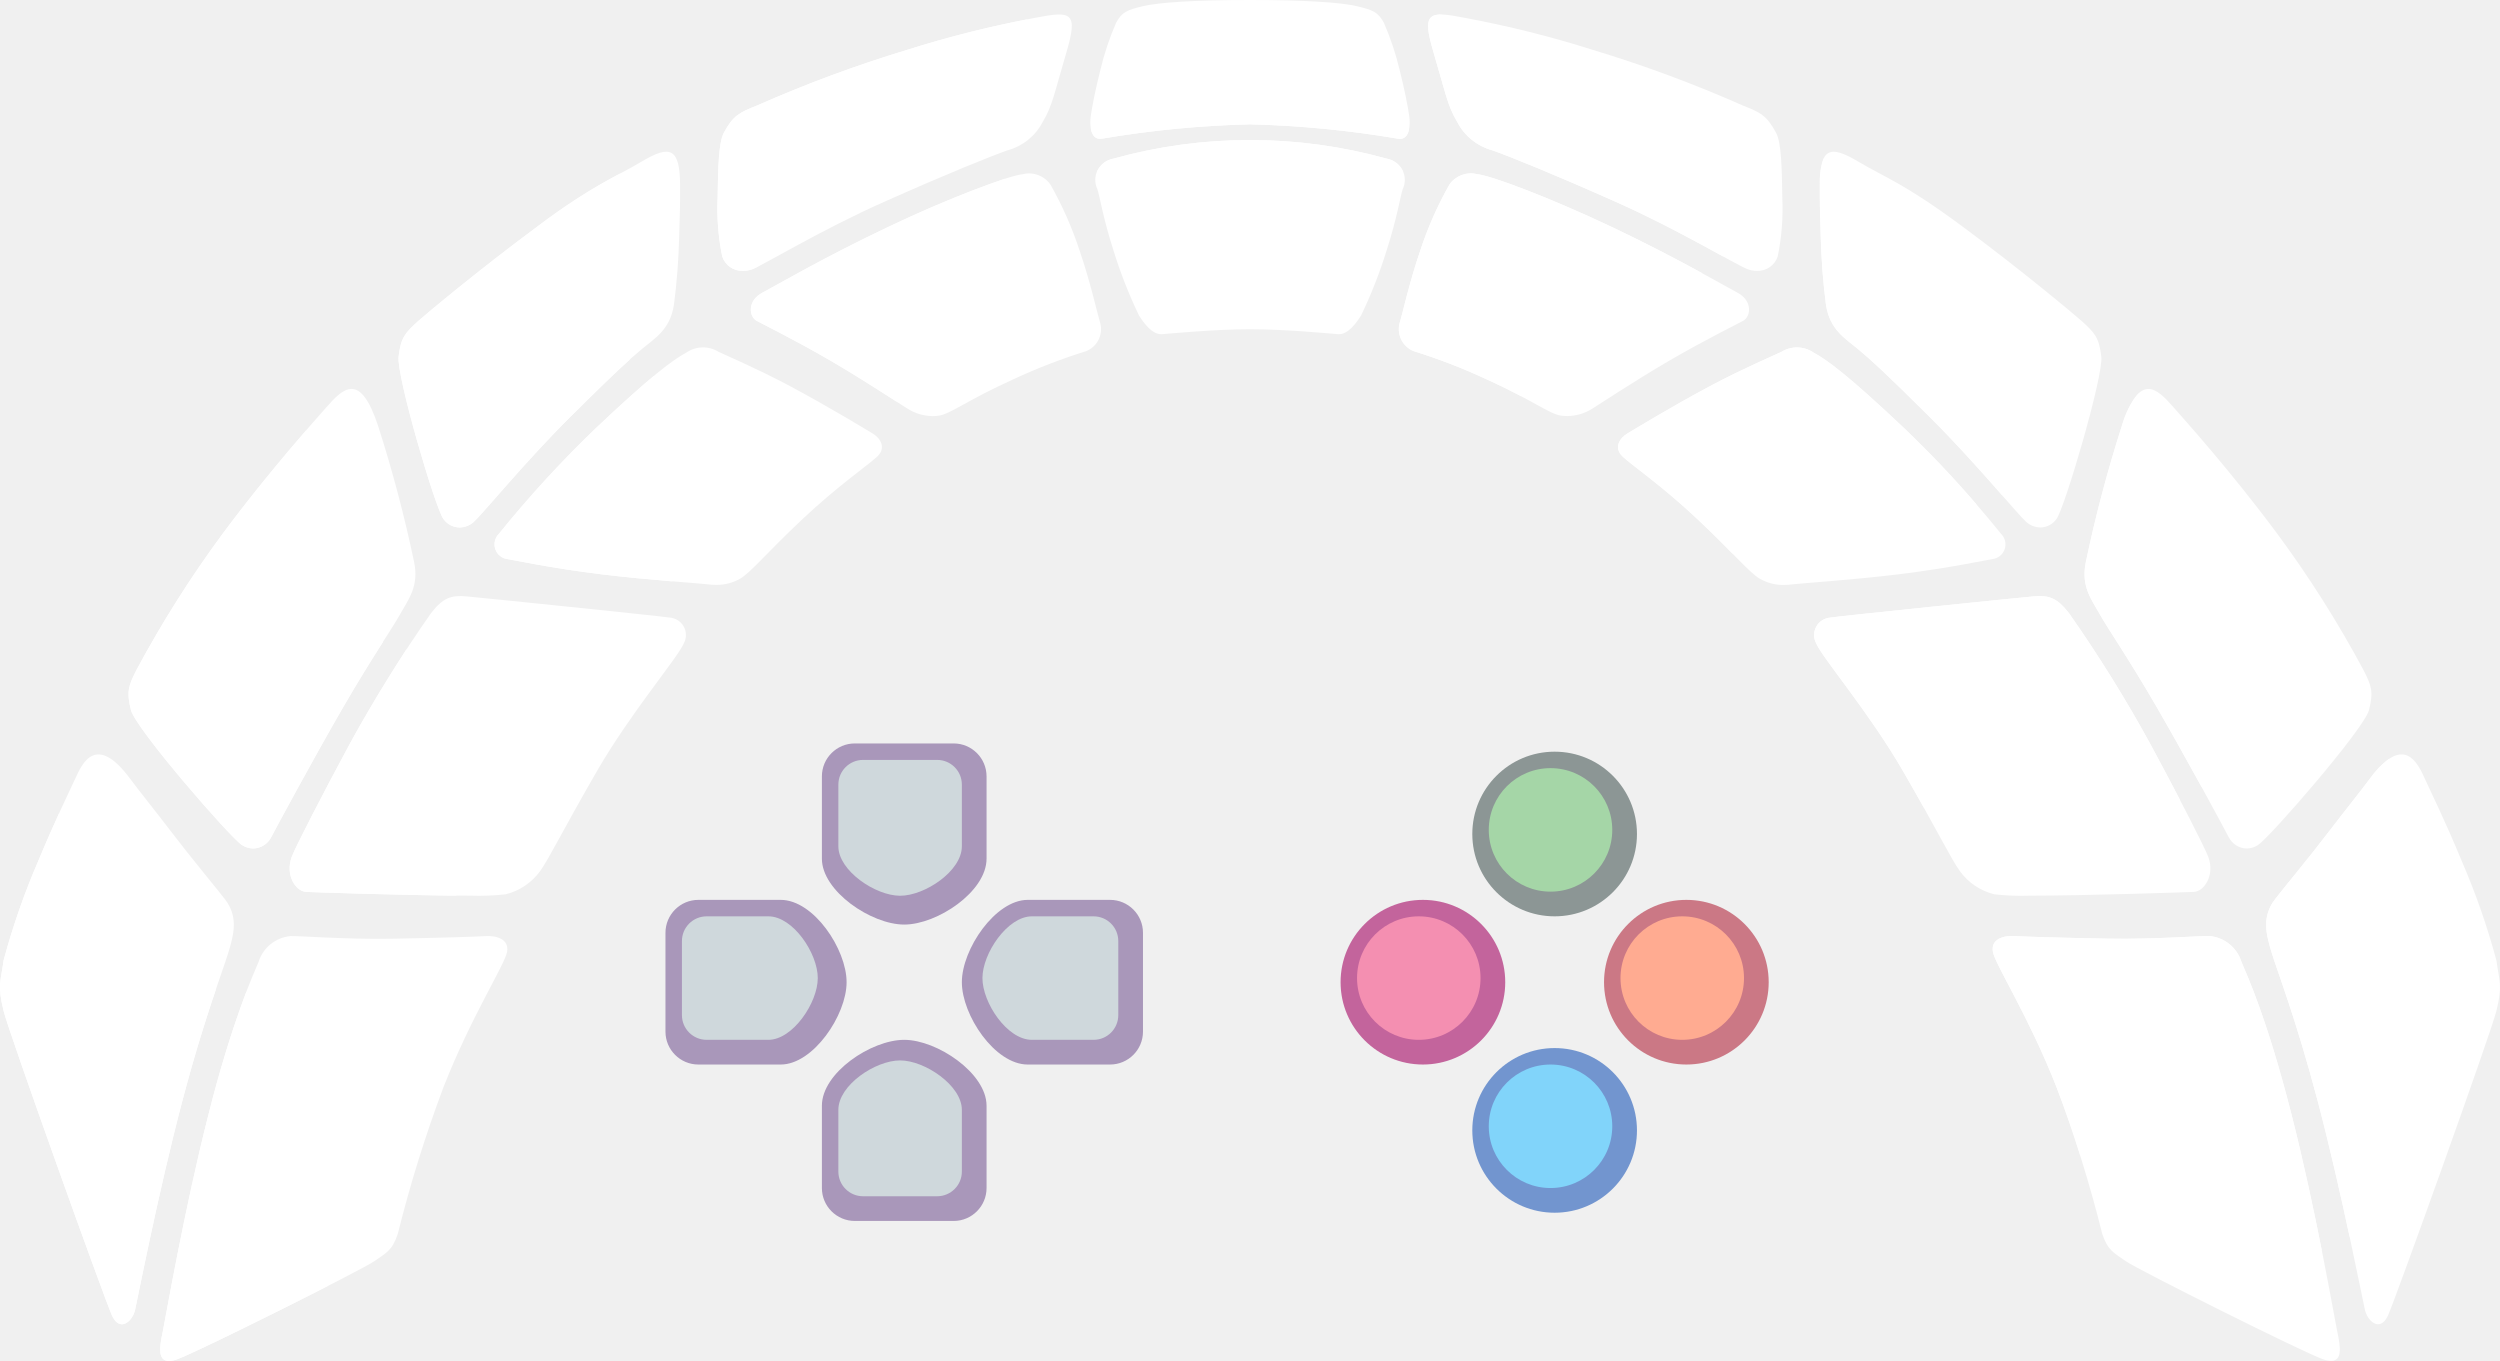
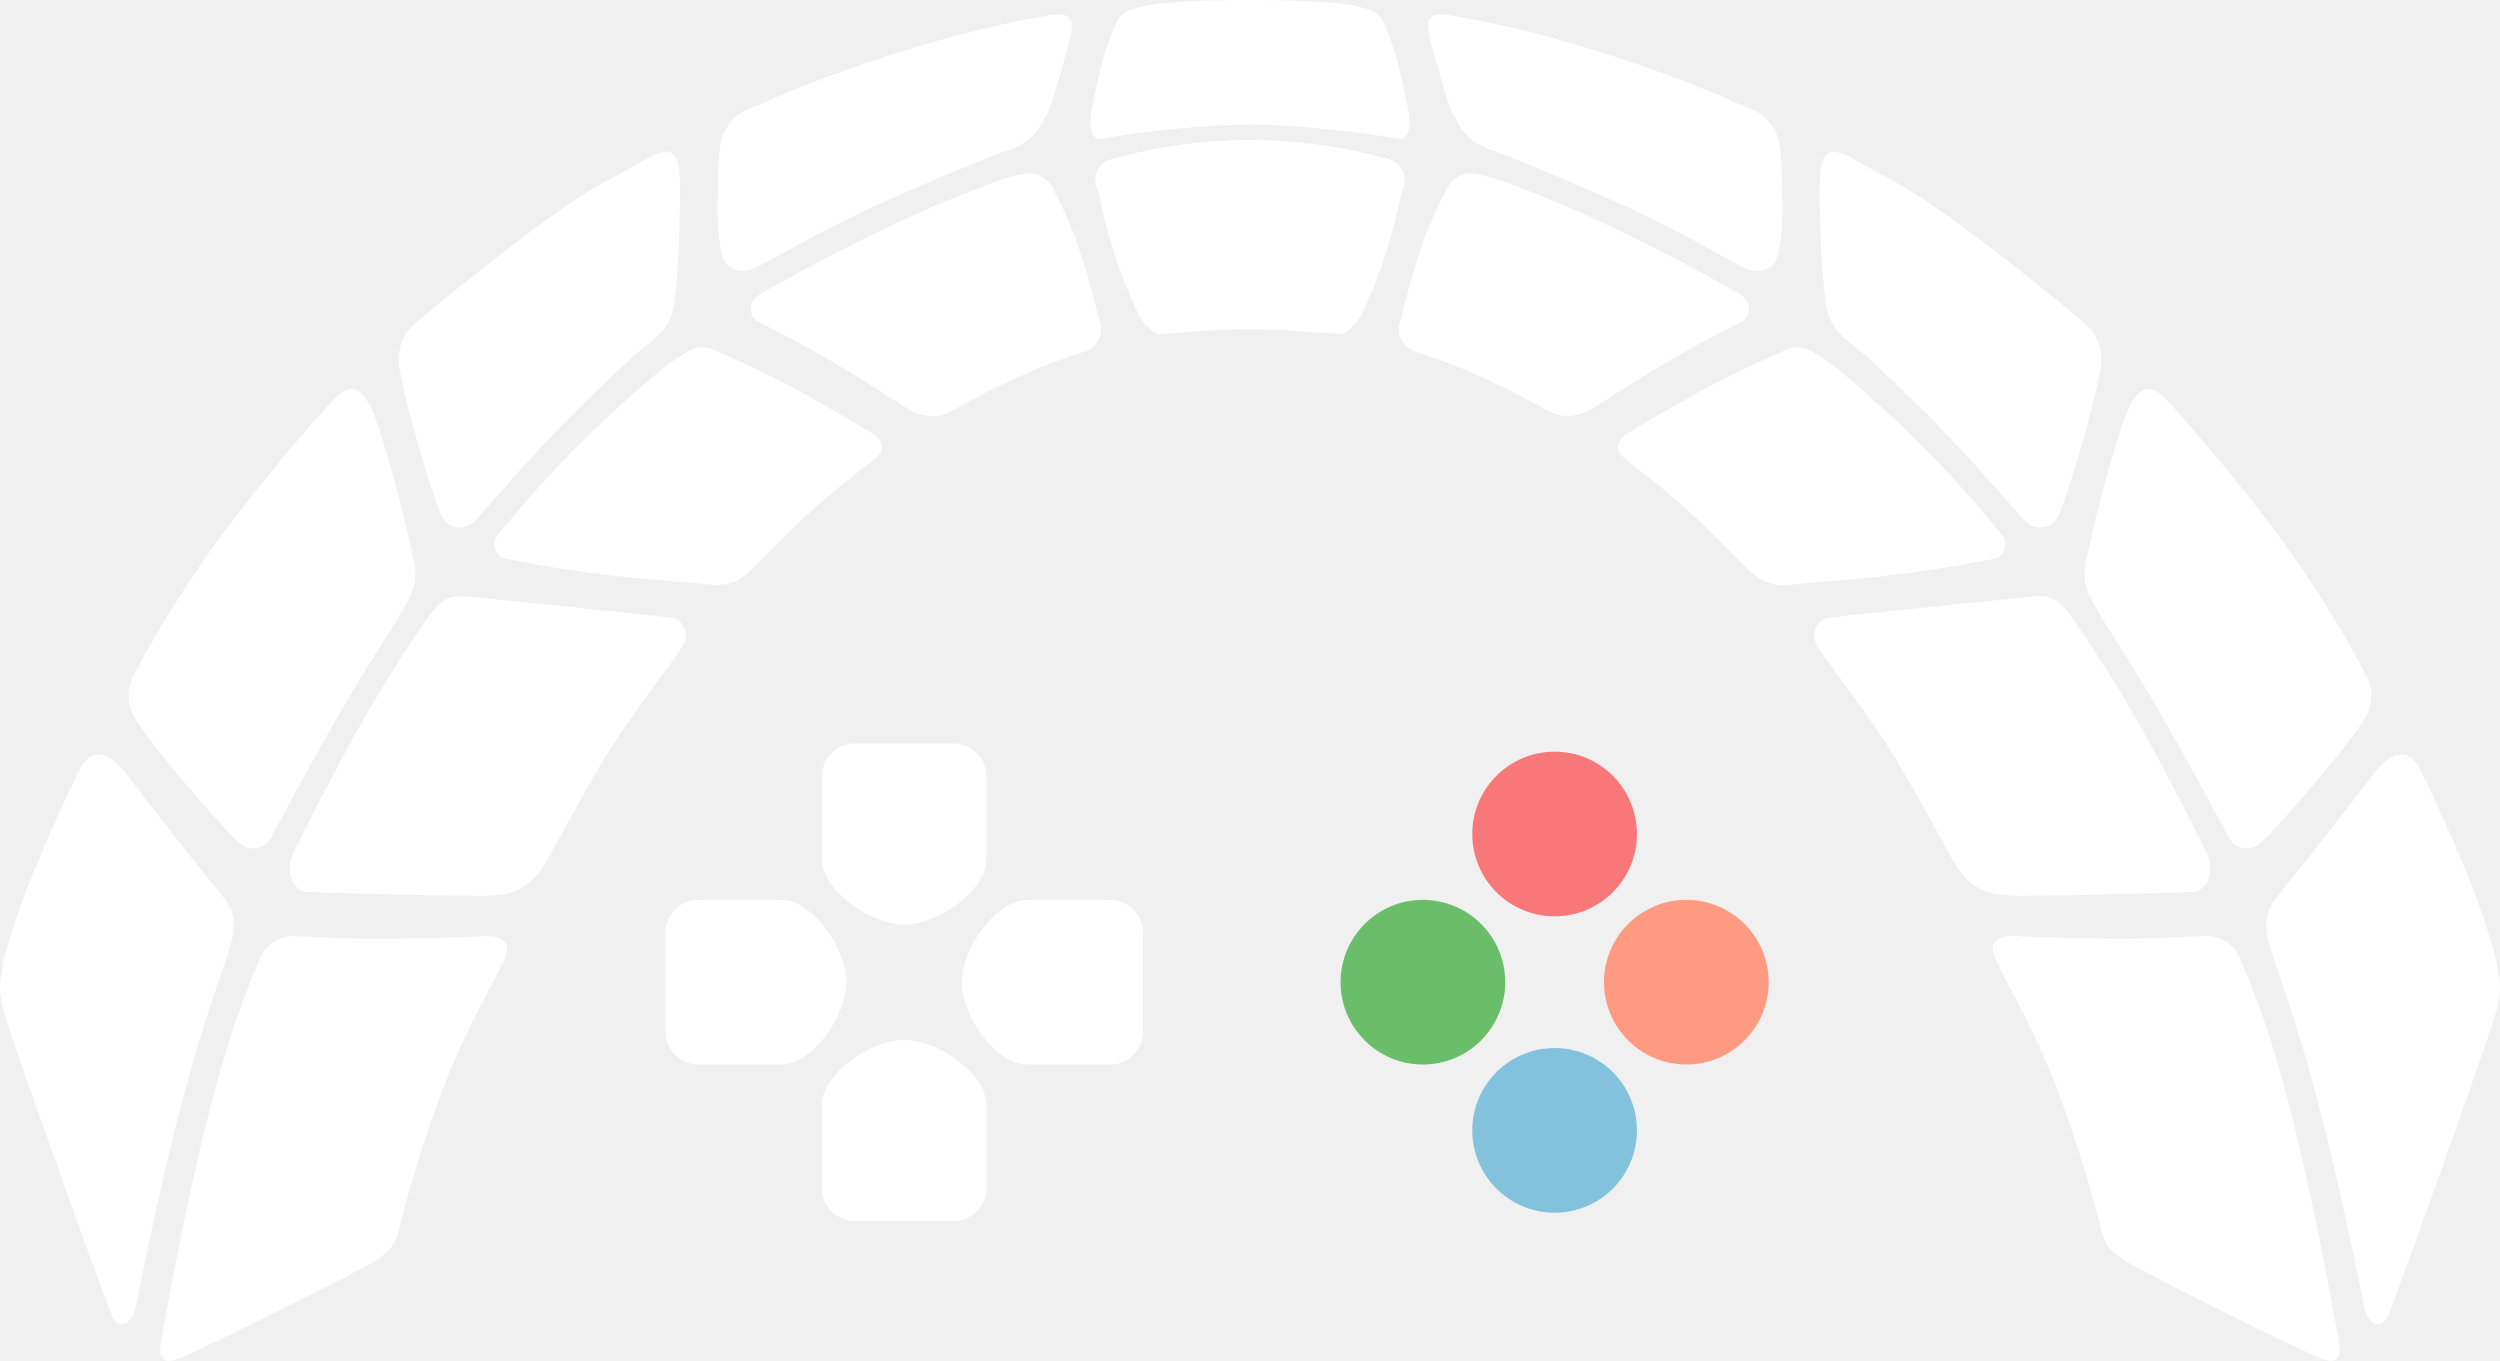
- <svg xmlns="http://www.w3.org/2000/svg" width="303.655" height="165.3" viewBox="0 0 303.655 165.3">
-   <g id="dark-3d" transform="translate(8937.329 555.3)">
-     <path id="Path_209" data-name="Path 209" d="M5,0H15c4.006,0,8,6,8,10s-4.058,10-8,10H5a4,4,0,0,1-4-4V4A4,4,0,0,1,5,0Z" transform="translate(-8857.5 -446)" fill="#a997ba" />
-     <path id="Path_210" data-name="Path 210" d="M4,0h7.5c3,0,6,4.5,6,7.5s-3.044,7.5-6,7.5H4a3,3,0,0,1-3-3V3A3,3,0,0,1,4,0Z" transform="translate(-8855.5 -444)" fill="#cfd8dc" />
-     <path id="Path_209-2" data-name="Path 209" d="M5,0H15c4.006,0,8,6,8,10s-4.058,10-8,10H5a4,4,0,0,1-4-4V4A4,4,0,0,1,5,0Z" transform="translate(-8817.5 -466) rotate(90)" fill="#a997ba" />
-     <path id="Path_210-2" data-name="Path 210" d="M4,0h7.5c3,0,6,4.5,6,7.5s-3.044,7.5-6,7.5H4a3,3,0,0,1-3-3V3A3,3,0,0,1,4,0Z" transform="translate(-8820.5 -464) rotate(90)" fill="#cfd8dc" />
-     <path id="Path_209-3" data-name="Path 209" d="M5,0H15c4.006,0,8,6,8,10s-4.058,10-8,10H5a4,4,0,0,1-4-4V4A4,4,0,0,1,5,0Z" transform="translate(-8797.5 -426) rotate(180)" fill="#a997ba" />
-     <path id="Path_210-3" data-name="Path 210" d="M4,0h7.5c3,0,6,4.5,6,7.5s-3.044,7.5-6,7.5H4a3,3,0,0,1-3-3V3A3,3,0,0,1,4,0Z" transform="translate(-8800.5 -429) rotate(180)" fill="#cfd8dc" />
-     <path id="Path_209-4" data-name="Path 209" d="M5,0H15c4.006,0,8,6,8,10s-4.058,10-8,10H5a4,4,0,0,1-4-4V4A4,4,0,0,1,5,0Z" transform="translate(-8837.5 -406) rotate(-90)" fill="#a997ba" />
-     <path id="Path_210-4" data-name="Path 210" d="M4,0h7.5c3,0,6,4.5,6,7.5s-3.044,7.5-6,7.5H4a3,3,0,0,1-3-3V3A3,3,0,0,1,4,0Z" transform="translate(-8835.5 -409) rotate(-90)" fill="#cfd8dc" />
-     <path id="Path_258" data-name="Path 258" d="M10,0A10,10,0,1,1,0,10,10,10,0,0,1,10,0Z" transform="translate(-8742.5 -446)" fill="#cb7885" />
-     <path id="Path_256" data-name="Path 256" d="M10,0A10,10,0,1,1,0,10,10,10,0,0,1,10,0Z" transform="translate(-8758.5 -428)" fill="#7295cf" />
-     <path id="Path_262" data-name="Path 262" d="M10,0A10,10,0,1,1,0,10,10,10,0,0,1,10,0Z" transform="translate(-8758.5 -464)" fill="#8c9695" />
-     <path id="Path_259" data-name="Path 259" d="M10,0A10,10,0,1,1,0,10,10,10,0,0,1,10,0Z" transform="translate(-8774.5 -446)" fill="#c3649c" />
-     <path id="Path_263" data-name="Path 263" d="M7.5,0A7.5,7.5,0,1,1,0,7.5,7.5,7.5,0,0,1,7.5,0Z" transform="translate(-8756.5 -462)" fill="#a5d6a7" />
-     <path id="Path_260" data-name="Path 260" d="M7.5,0A7.5,7.5,0,1,1,0,7.5,7.5,7.5,0,0,1,7.5,0Z" transform="translate(-8740.5 -444)" fill="#ffab91" />
-     <path id="Path_257" data-name="Path 257" d="M7.5,0A7.5,7.5,0,1,1,0,7.5,7.5,7.5,0,0,1,7.5,0Z" transform="translate(-8756.5 -426)" fill="#81d4fa" />
-     <path id="Path_261" data-name="Path 261" d="M7.5,0A7.5,7.5,0,1,1,0,7.5,7.5,7.5,0,0,1,7.5,0Z" transform="translate(-8772.5 -444)" fill="#f48fb1" />
-     <path id="Path_265" data-name="Path 265" d="M299.294,165.088c-2.395-.845-22.471-10.874-23.916-11.9s-2.183-1.267-2.871-3.345a161.017,161.017,0,0,0-5.554-17.824c-3.38-8.607-7.417-14.814-7.712-16.393s1.313-2.012,2.614-1.933,5.427.209,11.412.32c2.831.052,5.822-.051,8.157-.155,2.118-.094,3.7-.189,4.13-.166a4.5,4.5,0,0,1,3.869,3.134c.755,1.809,3.091,6.82,6.092,18.575s5.29,25.193,5.556,26.4c.422,1.923.569,3.49-.755,3.491A3.155,3.155,0,0,1,299.294,165.088ZM36.929,161.809c.266-1.21,2.557-14.649,5.557-26.4s5.336-16.766,6.091-18.575a4.5,4.5,0,0,1,3.869-3.134c.432-.023,2.012.071,4.129.166,2.335.1,5.326.207,8.158.155,5.984-.112,10.112-.241,11.412-.32s2.908.354,2.613,1.933-4.331,7.786-7.712,16.393a161.225,161.225,0,0,0-5.554,17.824c-.687,2.078-1.426,2.324-2.87,3.345s-21.521,11.051-23.916,11.9a3.155,3.155,0,0,1-1.021.212C36.361,165.3,36.507,163.732,36.929,161.809Zm267.5-2.661c-.194-.768-2.8-14.258-5.794-25.6-2.576-9.743-4.82-15.484-5.527-17.794s-1.236-4.394.385-6.516c1.039-1.363,4.024-4.912,6.69-8.41,1.778-2.332,3.723-4.736,4.833-6.234,4.183-5.647,5.859-1.809,6.683,0s2.416,5,4.446,9.905a87.553,87.553,0,0,1,4.242,12.142c.357,2.62.778,2.976,0,6.159-.632,2.59-12.191,34.8-13.142,36.927-.36.808-.8,1.12-1.23,1.12C305.316,160.849,304.649,160.012,304.431,159.148Zm-273.677.581C29.8,157.6,18.244,125.393,17.612,122.8c-.778-3.182-.357-3.539,0-6.159A87.553,87.553,0,0,1,21.854,104.5c2.03-4.9,3.622-8.1,4.446-9.905s2.5-5.647,6.682,0c1.11,1.5,3.055,3.9,4.832,6.233,2.667,3.5,5.65,7.048,6.691,8.41,1.621,2.122,1.092,4.207.385,6.516s-2.951,8.05-5.527,17.794c-3,11.34-5.6,24.83-5.794,25.6-.218.864-.885,1.7-1.586,1.7C31.555,160.849,31.114,160.537,30.754,159.729Zm228.661-51.1a7.347,7.347,0,0,1-4.194-2.825c-1.1-1.517-2.714-4.9-6.881-12.109S238.563,79.977,237.76,78.13a2.127,2.127,0,0,1,1.722-3.114c.973-.167,22.93-2.421,24.742-2.58s2.819.2,4.247,2.039a168.848,168.848,0,0,1,9.859,15.854c3.365,6.217,6.629,12.584,7.061,13.746.827,2.227-.489,4.2-1.754,4.257-.951.045-13.206.459-19.949.459A29.328,29.328,0,0,1,259.415,108.627Zm-205.052-.3c-1.265-.059-2.58-2.03-1.753-4.257.431-1.162,3.7-7.529,7.061-13.745a168.615,168.615,0,0,1,9.858-15.855c1.428-1.843,2.435-2.2,4.247-2.04s23.77,2.414,24.742,2.581a2.127,2.127,0,0,1,1.723,3.114c-.8,1.847-6.412,8.352-10.579,15.564s-5.784,10.591-6.881,12.109a7.349,7.349,0,0,1-4.195,2.825,29.326,29.326,0,0,1-4.272.163C67.569,108.791,55.315,108.377,54.363,108.332Zm233.5-6.673c-.638-1.236-5.087-9.473-8.643-15.622s-5.965-9.568-6.974-11.38-2.343-3.4-1.728-6.374a163.556,163.556,0,0,1,4.372-16.535c2.176-6.611,4.216-4.645,6.311-2.244,1.071,1.228,6.846,7.6,12.607,15.373a135.847,135.847,0,0,1,10.419,16.471c.988,1.947,1.259,2.632.689,4.9s-12.071,15.5-13.488,16.4a2.556,2.556,0,0,1-1.369.417A2.5,2.5,0,0,1,287.866,101.66Zm-241.3.986c-1.417-.893-12.919-14.132-13.488-16.4s-.3-2.953.689-4.9a136.089,136.089,0,0,1,10.42-16.472c5.76-7.769,11.535-14.145,12.606-15.372,2.1-2.4,4.135-4.368,6.311,2.244a163.37,163.37,0,0,1,4.373,16.535c.614,2.972-.72,4.562-1.729,6.374s-3.417,5.229-6.973,11.379-8,14.387-8.643,15.623a2.5,2.5,0,0,1-2.2,1.4A2.556,2.556,0,0,1,46.568,102.645Zm56.44-31.681c-.715-.1-7.309-.533-12.712-1.2-6.33-.775-10.837-1.772-11.462-1.855a1.8,1.8,0,0,1-1.067-3.063,137.834,137.834,0,0,1,11.77-12.829c6.683-6.324,9.394-8.331,11.008-9.189a3.576,3.576,0,0,1,3.908-.094c.65.322,4.568,1.987,8.4,4.017,4.986,2.642,9.94,5.683,10.331,5.914.9.529,1.682,1.714.564,2.775s-4.78,3.543-9.149,7.663-6.253,6.454-7.52,7.185a5.666,5.666,0,0,1-2.914.755A8.451,8.451,0,0,1,103.008,70.964Zm127.915-.671c-1.265-.732-3.149-3.065-7.519-7.185s-8.033-6.6-9.15-7.663-.333-2.245.565-2.775c.391-.23,5.344-3.271,10.331-5.915,3.83-2.029,7.748-3.694,8.4-4.017a3.578,3.578,0,0,1,3.908.095c1.614.858,4.324,2.865,11.008,9.189a138.012,138.012,0,0,1,11.77,12.828,1.8,1.8,0,0,1-1.067,3.064c-.626.083-5.133,1.08-11.463,1.855-5.4.662-12,1.1-12.711,1.2a8.472,8.472,0,0,1-1.154.084A5.673,5.673,0,0,1,230.923,70.293Zm32.36-6.9c-1.039-.925-6.292-7.353-11.757-12.78s-7.068-6.872-8.658-8.2-3.406-2.336-3.9-5.331a79.958,79.958,0,0,1-.641-8.226c-.092-2.475-.129-4.643-.113-6.388.041-4.438,1.15-4.932,4.652-2.849s5.468,2.567,12.63,7.859,13.72,10.792,14.512,11.507c1.62,1.463,2.119,2.007,2.4,4.326s-4.44,18.385-5.443,19.726A2.42,2.42,0,0,1,265,64.067,2.607,2.607,0,0,1,263.283,63.392Zm-192.25-.358c-1-1.341-5.723-17.407-5.443-19.726s.779-2.863,2.4-4.326c.792-.715,7.351-6.214,14.512-11.507s9.129-5.775,12.63-7.859,4.611-1.589,4.651,2.849c.016,1.744-.021,3.911-.113,6.387a79.958,79.958,0,0,1-.641,8.226c-.492,2.994-2.307,4-3.9,5.331s-3.193,2.775-8.658,8.2S75.755,62.467,74.716,63.392A2.607,2.607,0,0,1,73,64.067,2.42,2.42,0,0,1,71.033,63.034Zm56.4-13.379c-.583-.345-5.206-3.416-9.292-5.794-4.566-2.658-8.594-4.621-9.074-4.9-.962-.562-1.1-2.441.683-3.392s7.655-4.381,15.268-7.983,14.624-6.244,16.387-6.425a3.152,3.152,0,0,1,3.37,1.274,44.081,44.081,0,0,1,3.539,8.02c1.317,3.829,2.215,7.892,2.436,8.568a2.882,2.882,0,0,1-1.633,3.628,70.441,70.441,0,0,0-8.81,3.4c-5.592,2.525-7.7,4.246-9.105,4.44a5.7,5.7,0,0,1-.77.053A5.776,5.776,0,0,1,127.438,49.655Zm79.355.832c-1.409-.193-3.514-1.913-9.105-4.439a70.6,70.6,0,0,0-8.81-3.4,2.883,2.883,0,0,1-1.633-3.628c.221-.676,1.12-4.738,2.435-8.569a44.054,44.054,0,0,1,3.54-8.018,3.151,3.151,0,0,1,3.37-1.275c1.763.18,8.774,2.824,16.387,6.425s13.484,7.033,15.268,7.983,1.645,2.831.683,3.392c-.48.28-4.508,2.243-9.074,4.9-4.086,2.378-8.708,5.45-9.292,5.794a5.77,5.77,0,0,1-3,.886A5.675,5.675,0,0,1,206.793,50.486ZM155.517,38.321a57.2,57.2,0,0,1-3.1-7.9c-1.264-3.913-1.684-6.669-1.955-7.437a2.618,2.618,0,0,1,1.955-3.716,61.981,61.981,0,0,1,33.175,0,2.616,2.616,0,0,1,1.955,3.714c-.271.768-.691,3.524-1.955,7.437a57.2,57.2,0,0,1-3.1,7.9c-.6.94-1.575,2.272-2.666,2.272-.033,0-.068,0-.1,0-1.134-.086-6.384-.6-10.716-.6s-9.581.516-10.714.6c-.034,0-.067,0-.1,0C157.092,40.593,156.117,39.262,155.517,38.321ZM229.4,32.682c-1.418-.548-8.26-4.731-15.928-8.148s-12.889-5.517-15.029-6.275a6.776,6.776,0,0,1-4.258-3.423c-1.2-1.967-1.454-3.629-2.9-8.492s-.616-5.046,3.785-4.181a130.377,130.377,0,0,1,15.582,3.9,157.974,157.974,0,0,1,18.175,6.74c2.219.874,2.937,1.232,4.08,3.344.608,1.126.7,4.118.747,7.873a28.933,28.933,0,0,1-.563,7.154,2.565,2.565,0,0,1-2.522,1.729A3.257,3.257,0,0,1,229.4,32.682ZM104.9,31.172a28.857,28.857,0,0,1-.564-7.153c.046-3.757.139-6.748.748-7.873,1.142-2.113,1.859-2.47,4.08-3.344a157.9,157.9,0,0,1,18.175-6.74,130.625,130.625,0,0,1,15.581-3.9c4.4-.866,5.227-.683,3.785,4.181s-1.7,6.526-2.9,8.492a6.778,6.778,0,0,1-4.258,3.423c-2.141.758-7.361,2.858-15.029,6.276s-14.511,7.6-15.929,8.148a3.256,3.256,0,0,1-1.17.22A2.566,2.566,0,0,1,104.9,31.172Zm82.056-14.329A125.43,125.43,0,0,0,169,15.1v0a125.561,125.561,0,0,0-17.959,1.738c-1.391.264-1.557-1.544-1.382-2.762s.577-3.249,1.165-5.58a33.778,33.778,0,0,1,1.91-5.728c.7-1.3,1.332-1.557,3.264-2.018S162.335,0,169,0s11.072.294,13,.756,2.56.716,3.264,2.018a33.861,33.861,0,0,1,1.91,5.728c.589,2.331.987,4.361,1.165,5.58.164,1.137.03,2.788-1.122,2.788A1.364,1.364,0,0,1,186.959,16.844Z" transform="translate(-8954.5 -555.3)" fill="#FFFFFFFF" />
-     <path id="Path_264" data-name="Path 264" d="M36.929,161.809c.265-1.21,2.556-14.649,5.556-26.4a134.482,134.482,0,0,1,4.574-14.869l.518.024c2.335.108,5.325.216,8.157.162,5.984-.116,10.111-.251,11.411-.334s2.908.369,2.614,2.013-4.332,8.108-7.712,17.072a155.27,155.27,0,0,0-5.089,16.739c-6.56,3.352-16.6,8.293-18.252,8.875a3.151,3.151,0,0,1-1.021.212C36.36,165.3,36.507,163.732,36.929,161.809Zm-6.176-2.08C29.8,157.6,18.243,125.393,17.611,122.8c-.777-3.182-.357-3.54,0-6.159A87.553,87.553,0,0,1,21.853,104.5c.932-2.251,1.772-4.142,2.488-5.7a12.673,12.673,0,0,1,3.243,2.928c1.4,1.655,3.845,4.323,6.088,6.9,3.365,3.868,7.1,7.818,8.412,9.325a5.985,5.985,0,0,1,1.294,2.265c-1.046,3.088-2.471,7.49-4.016,13.332-3,11.34-5.6,24.83-5.794,25.6-.218.864-.884,1.7-1.585,1.7C31.555,160.849,31.114,160.538,30.753,159.729ZM297,152.088c-2.706-.839-25.246-10.723-27.194-11.871-.791-2.544-1.747-5.369-2.856-8.195-3.382-8.607-7.418-14.814-7.713-16.393s1.313-2.012,2.615-1.933,5.427.209,11.41.32c2.831.052,5.822-.051,8.158-.155,2.119-.094,3.7-.189,4.13-.166a4.5,4.5,0,0,1,3.869,3.134c.756,1.809,3.091,6.82,6.091,18.574,1.427,5.589,2.693,11.559,3.657,16.413a1.059,1.059,0,0,1-1,.482A4.034,4.034,0,0,1,297,152.088Zm1.633-18.538c-2.576-9.743-4.821-15.484-5.528-17.794s-1.236-4.394.384-6.516c1.04-1.363,4.024-4.912,6.691-8.41,1.778-2.332,3.723-4.736,4.832-6.234a10.135,10.135,0,0,1,2.351-2.43c.775,1.675,1.717,3.771,2.778,6.336a87.552,87.552,0,0,1,4.242,12.141c.357,2.62.778,2.976,0,6.159-.523,2.144-8.531,24.574-11.815,33.45C301.525,145.376,300.13,139.2,298.638,133.55ZM54.363,108.332c-1.265-.059-2.581-2.03-1.754-4.257.432-1.162,3.7-7.529,7.061-13.745,2.052-3.79,4.735-8.167,6.841-11.424,7.029.714,19.286,1.985,20.007,2.109a2.128,2.128,0,0,1,1.722,3.114c-.8,1.848-6.412,8.352-10.579,15.564-2.426,4.2-3.989,7.1-5.087,9.09C65.657,108.726,55.238,108.374,54.363,108.332Zm-7.795-5.687c-1.417-.893-12.919-14.132-13.488-16.4s-.3-2.953.689-4.9A135.823,135.823,0,0,1,44.188,64.877c3.839-5.176,7.682-9.734,10.139-12.562a23.033,23.033,0,0,1,1.757,3.412c3.365,7.8,6.1,15.908,7.2,19.363a7.671,7.671,0,0,1,.407,2.885c-1.235,1.939-2.889,4.556-4.916,8.06-3.556,6.15-8,14.387-8.643,15.623a2.505,2.505,0,0,1-2.2,1.4A2.56,2.56,0,0,1,46.568,102.645Zm205.416-4.254q-.593-.126-1.144-.3c-.714-1.279-1.54-2.739-2.5-4.4-4.167-7.212-9.775-13.717-10.579-15.564a2.127,2.127,0,0,1,1.722-3.114c.972-.167,22.93-2.421,24.742-2.58s2.819.2,4.247,2.039a168.5,168.5,0,0,1,9.858,15.854c1.275,2.356,2.537,4.734,3.634,6.842a2.156,2.156,0,0,1-.824.231c-1.312.082-20.461,1.075-27.063,1.075A14.534,14.534,0,0,1,251.984,98.391Zm27.239-12.353c-3.556-6.15-5.965-9.568-6.974-11.38s-2.342-3.4-1.729-6.374a163.368,163.368,0,0,1,4.373-16.535,9.777,9.777,0,0,1,2.042-3.968c2.408,2.819,5.644,6.738,8.875,11.1A135.723,135.723,0,0,1,296.23,75.349c.989,1.947,1.26,2.632.69,4.9-.489,1.945-9.03,11.973-12.337,15.34C282.956,92.626,280.981,89.077,279.223,86.037ZM90.3,69.769c-6.33-.775-10.837-1.772-11.462-1.855a1.8,1.8,0,0,1-1.067-3.063A137.756,137.756,0,0,1,89.536,52.023c3.1-2.934,5.347-4.939,7.025-6.332,1.446.637,4.111,1.818,6.723,3.2,4.584,2.42,9.123,5.231,9.482,5.444a1.629,1.629,0,0,1,.434,2.7c-1.085,1.08-4.6,3.64-8.844,7.833-2.635,2.6-4.345,4.5-5.554,5.745C96.326,70.4,93.146,70.118,90.3,69.769Zm133.109-6.661c-4.371-4.119-8.034-6.6-9.151-7.663s-.333-2.245.564-2.775c.392-.23,5.345-3.271,10.333-5.915,3.829-2.029,7.747-3.694,8.4-4.017a3.58,3.58,0,0,1,3.909.095c1.614.858,4.324,2.865,11.007,9.189a123.144,123.144,0,0,1,8.772,9.247,2.635,2.635,0,0,1-1.456.86c-.717.133-5.912,1.512-13.162,2.8-6.189,1.1-13.712,2.048-14.533,2.2-.168.032-.336.061-.5.085C226.51,66.126,225.158,64.76,223.405,63.108ZM71.033,63.034c-1-1.341-5.723-17.407-5.443-19.726s.779-2.863,2.4-4.326c.792-.715,7.351-6.214,14.512-11.507a68.488,68.488,0,0,1,10-6.4c.545.714.844,2.093,1,4.264.149,2.044.276,4.58.37,7.473.115,3.562.135,7.48-.035,9.586a8.8,8.8,0,0,1-.2,1.3c-1.364,1.223-3.3,3.069-7.169,6.914-5.464,5.427-10.718,11.855-11.757,12.78A2.6,2.6,0,0,1,73,64.066,2.417,2.417,0,0,1,71.033,63.034ZM251.526,50.612c-5.465-5.427-7.067-6.872-8.657-8.2s-3.406-2.336-3.9-5.331a80.214,80.214,0,0,1-.641-8.226c-.092-2.475-.13-4.643-.113-6.388a7.865,7.865,0,0,1,.495-3.272,68.544,68.544,0,0,1,9.787,6.283c7.16,5.293,13.72,10.792,14.512,11.506,1.62,1.463,2.12,2.007,2.4,4.326.251,2.081-3.523,15.23-5.027,18.878C258.116,57.606,254.86,53.924,251.526,50.612Zm-133.38-6.752c-4.566-2.658-8.594-4.621-9.074-4.9-.962-.562-1.1-2.441.683-3.392s7.655-4.381,15.268-7.983a132.1,132.1,0,0,1,14.218-5.872c.039.045.077.092.116.14a38.327,38.327,0,0,1,3.176,7.519c1.152,3.6,1.89,7.445,2.083,8.081a2.919,2.919,0,0,1-1.716,3.514,74.951,74.951,0,0,0-8.708,3.538c-4.492,2.108-6.729,3.632-8.15,4.257C124.239,47.6,121.056,45.554,118.146,43.861Zm79.542,2.187a70.483,70.483,0,0,0-8.811-3.4,2.884,2.884,0,0,1-1.633-3.628c.221-.676,1.12-4.738,2.436-8.569a44.142,44.142,0,0,1,3.539-8.018,3.153,3.153,0,0,1,3.37-1.275c1.762.18,8.773,2.824,16.386,6.425,4.352,2.058,8.134,4.062,10.909,5.577a1.759,1.759,0,0,1-.268.225c-.546.372-5.092,3.046-10.291,6.575-4.649,3.156-9.953,7.164-10.619,7.621q-.412.283-.826.514C200.75,47.5,199.379,46.811,197.688,46.048Zm-17.973-7.459c-1.134-.086-6.384-.6-10.715-.6s-9.582.516-10.714.6-2.15-1.3-2.768-2.267a57.328,57.328,0,0,1-3.1-7.9c-1.264-3.913-1.684-6.669-1.954-7.438-.017-.049-.033-.1-.049-.148a2.854,2.854,0,0,1,2-1.568,61.981,61.981,0,0,1,33.175,0,2.857,2.857,0,0,1,2.005,1.566c-.015.049-.032.1-.049.148-.272.769-.692,3.524-1.956,7.438a57.2,57.2,0,0,1-3.1,7.9c-.6.941-1.574,2.272-2.665,2.272C179.782,38.593,179.749,38.591,179.715,38.588ZM104.9,31.172a28.876,28.876,0,0,1-.563-7.153c.046-3.757.139-6.748.747-7.874,1.143-2.112,1.86-2.47,4.08-3.344A158.314,158.314,0,0,1,127.34,6.062a130.3,130.3,0,0,1,14.62-3.71c.3.74.1,2.092-.483,4.357-1.394,5.4-1.634,7.252-2.813,9.43a6.794,6.794,0,0,1-4.228,3.77c-2.134.823-7.339,3.111-14.979,6.841-3.926,1.916-7.631,4.059-10.5,5.772-.144.069-.266.123-.362.16a3.256,3.256,0,0,1-1.17.22A2.567,2.567,0,0,1,104.9,31.172Zm108.572-6.638c-7.668-3.416-12.888-5.517-15.029-6.275a6.774,6.774,0,0,1-4.257-3.423c-1.2-1.967-1.455-3.629-2.9-8.492-1.021-3.447-.9-4.543.817-4.581,2.783.571,5.564,1.25,12.55,3.3a157.928,157.928,0,0,1,18.174,6.74c2.22.874,2.938,1.232,4.081,3.344.608,1.126.7,4.118.747,7.873a28.933,28.933,0,0,1-.563,7.154,2.522,2.522,0,0,1-.612.986C223.477,29.51,218.665,26.846,213.475,24.534Zm-26.517-7.691A125.4,125.4,0,0,0,169,15.1v0a125.592,125.592,0,0,0-17.959,1.738c-.778.148-1.173-.355-1.338-1.039.194-1.237.577-3.14,1.122-5.3a33.837,33.837,0,0,1,1.911-5.728c.7-1.3,1.331-1.557,3.263-2.018S162.334,2,169,2s11.072.294,13,.756,2.559.716,3.263,2.018a33.776,33.776,0,0,1,1.91,5.728c.547,2.163.93,4.066,1.124,5.3-.147.6-.471,1.066-1.08,1.066A1.373,1.373,0,0,1,186.958,16.844Z" transform="translate(-8954.5 -555.3)" fill="#FFFFFFFF" />
+ <svg xmlns="http://www.w3.org/2000/svg" width="303.655" height="165.3" viewBox="0 0 303.655 165.3" filter="">
+   <g id="dark-flat" transform="translate(8312.327 555.299)">
+     <path id="Path_209" data-name="Path 209" d="M5,0H15c4.006,0,8,6,8,10s-4.058,10-8,10H5a4,4,0,0,1-4-4V4A4,4,0,0,1,5,0Z" transform="translate(-8232.5 -446)" fill="#FFFFFF" />
+     <path id="Path_209-2" data-name="Path 209" d="M5,0H15c4.006,0,8,6,8,10s-4.058,10-8,10H5a4,4,0,0,1-4-4V4A4,4,0,0,1,5,0Z" transform="translate(-8192.5 -466) rotate(90)" fill="#FFFFFF" />
+     <path id="Path_209-3" data-name="Path 209" d="M5,0H15c4.006,0,8,6,8,10s-4.058,10-8,10H5a4,4,0,0,1-4-4V4A4,4,0,0,1,5,0Z" transform="translate(-8172.5 -426) rotate(180)" fill="#FFFFFF" />
+     <path id="Path_209-4" data-name="Path 209" d="M5,0H15c4.006,0,8,6,8,10s-4.058,10-8,10H5a4,4,0,0,1-4-4V4A4,4,0,0,1,5,0Z" transform="translate(-8212.5 -406) rotate(-90)" fill="#FFFFFF" />
+     <circle id="Ellipse_32" data-name="Ellipse 32" cx="10" cy="10" r="10" transform="translate(-8117.5 -446)" fill="#FE9A82" />
+     <circle id="Ellipse_34" data-name="Ellipse 34" cx="10" cy="10" r="10" transform="translate(-8133.5 -428)" fill="#83C2DC" />
+     <circle id="Ellipse_35" data-name="Ellipse 35" cx="10" cy="10" r="10" transform="translate(-8133.5 -464)" fill="#F87778" />
+     <circle id="Ellipse_33" data-name="Ellipse 33" cx="10" cy="10" r="10" transform="translate(-8149.5 -446)" fill="#6ABE6A" />
+     <path id="Path_255" data-name="Path 255" d="M299.294,169.5c-2.395-.845-22.471-10.875-23.916-11.9s-2.183-1.267-2.871-3.345a161.067,161.067,0,0,0-5.554-17.825c-3.38-8.607-7.417-14.813-7.712-16.393s1.313-2.012,2.614-1.932,5.427.209,11.412.32c2.831.052,5.822-.051,8.157-.155,2.118-.094,3.7-.189,4.13-.166a4.5,4.5,0,0,1,3.869,3.134c.755,1.809,3.091,6.82,6.092,18.574s5.29,25.194,5.556,26.4c.422,1.923.569,3.49-.755,3.491A3.155,3.155,0,0,1,299.294,169.5ZM36.929,166.226c.266-1.211,2.557-14.65,5.557-26.4s5.336-16.765,6.091-18.574a4.5,4.5,0,0,1,3.869-3.134c.432-.023,2.012.071,4.129.166,2.335.1,5.326.207,8.158.155,5.984-.112,10.112-.241,11.412-.32s2.908.354,2.613,1.932-4.331,7.786-7.712,16.393a161.275,161.275,0,0,0-5.554,17.825c-.687,2.078-1.426,2.324-2.87,3.345S41.1,168.659,38.706,169.5a3.155,3.155,0,0,1-1.021.212C36.361,169.716,36.507,168.148,36.929,166.226Zm267.5-2.661c-.194-.768-2.8-14.258-5.794-25.6-2.576-9.743-4.82-15.484-5.527-17.794s-1.236-4.394.385-6.516c1.039-1.363,4.024-4.913,6.69-8.41,1.778-2.333,3.723-4.736,4.833-6.234,4.183-5.647,5.859-1.809,6.683,0s2.416,5,4.446,9.905a87.553,87.553,0,0,1,4.242,12.142c.357,2.619.778,2.976,0,6.158-.632,2.59-12.191,34.8-13.142,36.927-.36.808-.8,1.12-1.23,1.12C305.315,165.264,304.649,164.428,304.431,163.564Zm-273.677.58c-.951-2.13-12.51-34.337-13.142-36.927-.778-3.182-.357-3.539,0-6.158a87.552,87.552,0,0,1,4.242-12.142c2.03-4.9,3.622-8.1,4.446-9.905s2.5-5.647,6.682,0c1.11,1.5,3.055,3.9,4.832,6.234,2.667,3.5,5.65,7.047,6.691,8.41,1.621,2.122,1.092,4.206.385,6.516s-2.951,8.051-5.527,17.794c-3,11.34-5.6,24.83-5.794,25.6-.218.864-.885,1.7-1.586,1.7C31.555,165.265,31.114,164.953,30.754,164.145Zm228.661-51.1a7.341,7.341,0,0,1-4.194-2.824c-1.1-1.517-2.714-4.9-6.881-12.11s-9.777-13.716-10.579-15.564a2.128,2.128,0,0,1,1.722-3.114c.973-.167,22.93-2.421,24.742-2.58s2.819.2,4.247,2.039a168.892,168.892,0,0,1,9.859,15.855c3.365,6.216,6.629,12.583,7.061,13.746.827,2.226-.489,4.2-1.754,4.257-.951.045-13.194.458-19.94.458A29.354,29.354,0,0,1,259.415,113.043Zm-205.052-.294c-1.265-.059-2.58-2.031-1.753-4.257.431-1.163,3.7-7.529,7.061-13.746A168.736,168.736,0,0,1,69.529,78.89c1.428-1.842,2.435-2.2,4.247-2.039s23.77,2.414,24.742,2.58a2.128,2.128,0,0,1,1.723,3.114c-.8,1.848-6.412,8.352-10.579,15.564s-5.784,10.592-6.881,12.11a7.343,7.343,0,0,1-4.195,2.824,29.352,29.352,0,0,1-4.281.164C67.557,113.207,55.314,112.793,54.363,112.748Zm233.5-6.673c-.638-1.236-5.087-9.473-8.643-15.623s-5.965-9.567-6.974-11.379-2.343-3.4-1.728-6.374a163.556,163.556,0,0,1,4.372-16.535c2.176-6.611,4.216-4.645,6.311-2.244,1.071,1.227,6.846,7.6,12.607,15.372a135.9,135.9,0,0,1,10.419,16.472c.988,1.946,1.259,2.632.689,4.9s-12.071,15.5-13.488,16.4a2.557,2.557,0,0,1-1.369.416A2.505,2.505,0,0,1,287.866,106.076Zm-241.3.985c-1.417-.893-12.919-14.132-13.488-16.4s-.3-2.952.689-4.9a136.013,136.013,0,0,1,10.42-16.472c5.76-7.77,11.535-14.145,12.606-15.372,2.1-2.4,4.135-4.368,6.311,2.244A163.307,163.307,0,0,1,67.479,72.7c.614,2.972-.72,4.562-1.729,6.374S62.333,84.3,58.777,90.453s-8,14.387-8.643,15.623a2.506,2.506,0,0,1-2.2,1.4A2.557,2.557,0,0,1,46.568,107.061Zm56.44-31.681c-.715-.1-7.309-.534-12.712-1.2-6.33-.775-10.837-1.772-11.462-1.855a1.8,1.8,0,0,1-1.067-3.064,137.962,137.962,0,0,1,11.77-12.829c6.683-6.324,9.394-8.33,11.008-9.188a3.576,3.576,0,0,1,3.908-.094c.65.322,4.568,1.987,8.4,4.017,4.986,2.643,9.94,5.683,10.331,5.915.9.529,1.682,1.714.564,2.775s-4.78,3.543-9.149,7.663-6.253,6.453-7.52,7.185a5.667,5.667,0,0,1-2.915.755A8.479,8.479,0,0,1,103.008,75.38Zm127.915-.672c-1.265-.731-3.149-3.064-7.519-7.184s-8.033-6.6-9.15-7.663-.333-2.246.565-2.776c.391-.23,5.344-3.271,10.331-5.914,3.83-2.03,7.748-3.695,8.4-4.017a3.576,3.576,0,0,1,3.908.094c1.614.858,4.324,2.864,11.008,9.188a137.963,137.963,0,0,1,11.77,12.829,1.8,1.8,0,0,1-1.067,3.063c-.626.084-5.133,1.081-11.463,1.856-5.4.661-12,1.1-12.711,1.2a8.469,8.469,0,0,1-1.154.084A5.668,5.668,0,0,1,230.923,74.708Zm32.36-6.9c-1.039-.925-6.292-7.354-11.757-12.78s-7.068-6.872-8.658-8.2-3.406-2.336-3.9-5.331a79.98,79.98,0,0,1-.641-8.226c-.092-2.476-.129-4.643-.113-6.388.041-4.438,1.15-4.933,4.652-2.848s5.468,2.567,12.63,7.859S269.218,42.683,270.01,43.4c1.62,1.462,2.119,2.007,2.4,4.326s-4.44,18.385-5.443,19.726A2.42,2.42,0,0,1,265,68.483,2.607,2.607,0,0,1,263.283,67.809Zm-192.25-.358c-1-1.342-5.723-17.407-5.443-19.726s.779-2.864,2.4-4.326c.792-.715,7.351-6.215,14.512-11.507s9.129-5.775,12.63-7.859,4.611-1.59,4.651,2.848c.016,1.744-.021,3.912-.113,6.388a80,80,0,0,1-.641,8.226c-.492,2.994-2.307,4-3.9,5.331s-3.193,2.775-8.658,8.2S75.755,66.883,74.716,67.809A2.607,2.607,0,0,1,73,68.483,2.42,2.42,0,0,1,71.033,67.451ZM206.793,54.9c-1.409-.193-3.514-1.914-9.105-4.44a70.519,70.519,0,0,0-8.81-3.4,2.883,2.883,0,0,1-1.633-3.629c.221-.675,1.12-4.738,2.435-8.568a44.054,44.054,0,0,1,3.54-8.018,3.15,3.15,0,0,1,3.37-1.275c1.763.18,8.774,2.823,16.387,6.425s13.484,7.033,15.268,7.983,1.645,2.83.683,3.392c-.48.279-4.508,2.243-9.074,4.9-4.086,2.378-8.708,5.45-9.292,5.794a5.771,5.771,0,0,1-3,.885A5.7,5.7,0,0,1,206.793,54.9Zm-79.355-.832c-.583-.346-5.206-3.416-9.292-5.794-4.566-2.658-8.594-4.622-9.074-4.9-.962-.562-1.1-2.441.683-3.391S117.411,35.6,125.024,32s14.624-6.245,16.387-6.426a3.153,3.153,0,0,1,3.37,1.275,44.03,44.03,0,0,1,3.539,8.019c1.317,3.83,2.215,7.893,2.436,8.569a2.883,2.883,0,0,1-1.633,3.628,70.52,70.52,0,0,0-8.81,3.4c-5.592,2.526-7.7,4.247-9.105,4.44a5.7,5.7,0,0,1-.772.054A5.771,5.771,0,0,1,127.438,54.071Zm52.277-9.066c-1.133-.085-6.384-.6-10.715-.6s-9.581.515-10.714.6-2.15-1.3-2.768-2.267a57.453,57.453,0,0,1-3.1-7.9c-1.263-3.914-1.684-6.67-1.954-7.437a2.617,2.617,0,0,1,1.954-3.715,61.961,61.961,0,0,1,33.176,0,2.617,2.617,0,0,1,1.954,3.715c-.271.767-.691,3.523-1.954,7.438a57.6,57.6,0,0,1-3.1,7.9c-.6.941-1.576,2.272-2.669,2.272C179.781,45.009,179.748,45.008,179.715,45.005ZM229.4,37.1c-1.418-.548-8.26-4.731-15.928-8.148s-12.889-5.518-15.029-6.276a6.775,6.775,0,0,1-4.258-3.422c-1.2-1.967-1.454-3.629-2.9-8.492s-.616-5.047,3.785-4.18a130.377,130.377,0,0,1,15.582,3.9,157.974,157.974,0,0,1,18.175,6.74c2.219.874,2.937,1.232,4.08,3.344.608,1.126.7,4.117.747,7.873a28.939,28.939,0,0,1-.563,7.154,2.565,2.565,0,0,1-2.522,1.729A3.261,3.261,0,0,1,229.4,37.1ZM104.9,35.589a28.867,28.867,0,0,1-.564-7.154c.046-3.757.139-6.747.748-7.873,1.142-2.112,1.859-2.471,4.08-3.344a157.9,157.9,0,0,1,18.175-6.74,130.561,130.561,0,0,1,15.581-3.9c4.4-.867,5.227-.683,3.785,4.181s-1.7,6.526-2.9,8.492a6.781,6.781,0,0,1-4.258,3.423c-2.141.757-7.361,2.858-15.029,6.275s-14.511,7.6-15.929,8.148a3.254,3.254,0,0,1-1.171.221A2.565,2.565,0,0,1,104.9,35.589ZM149.659,18.5c.176-1.219.576-3.248,1.165-5.58a34.007,34.007,0,0,1,1.909-5.728c.7-1.3,1.333-1.556,3.264-2.017s6.337-.756,13-.756,11.072.294,13,.756,2.56.716,3.264,2.017a33.861,33.861,0,0,1,1.91,5.728c.589,2.332.988,4.361,1.165,5.58s.01,3.027-1.382,2.762A125.546,125.546,0,0,0,169,19.521a125.366,125.366,0,0,0-17.959,1.739,1.4,1.4,0,0,1-.262.026C149.629,21.286,149.495,19.634,149.659,18.5Z" transform="translate(-8329.5 -559.716)" fill="#FFFFFF" />
  </g>
</svg>
